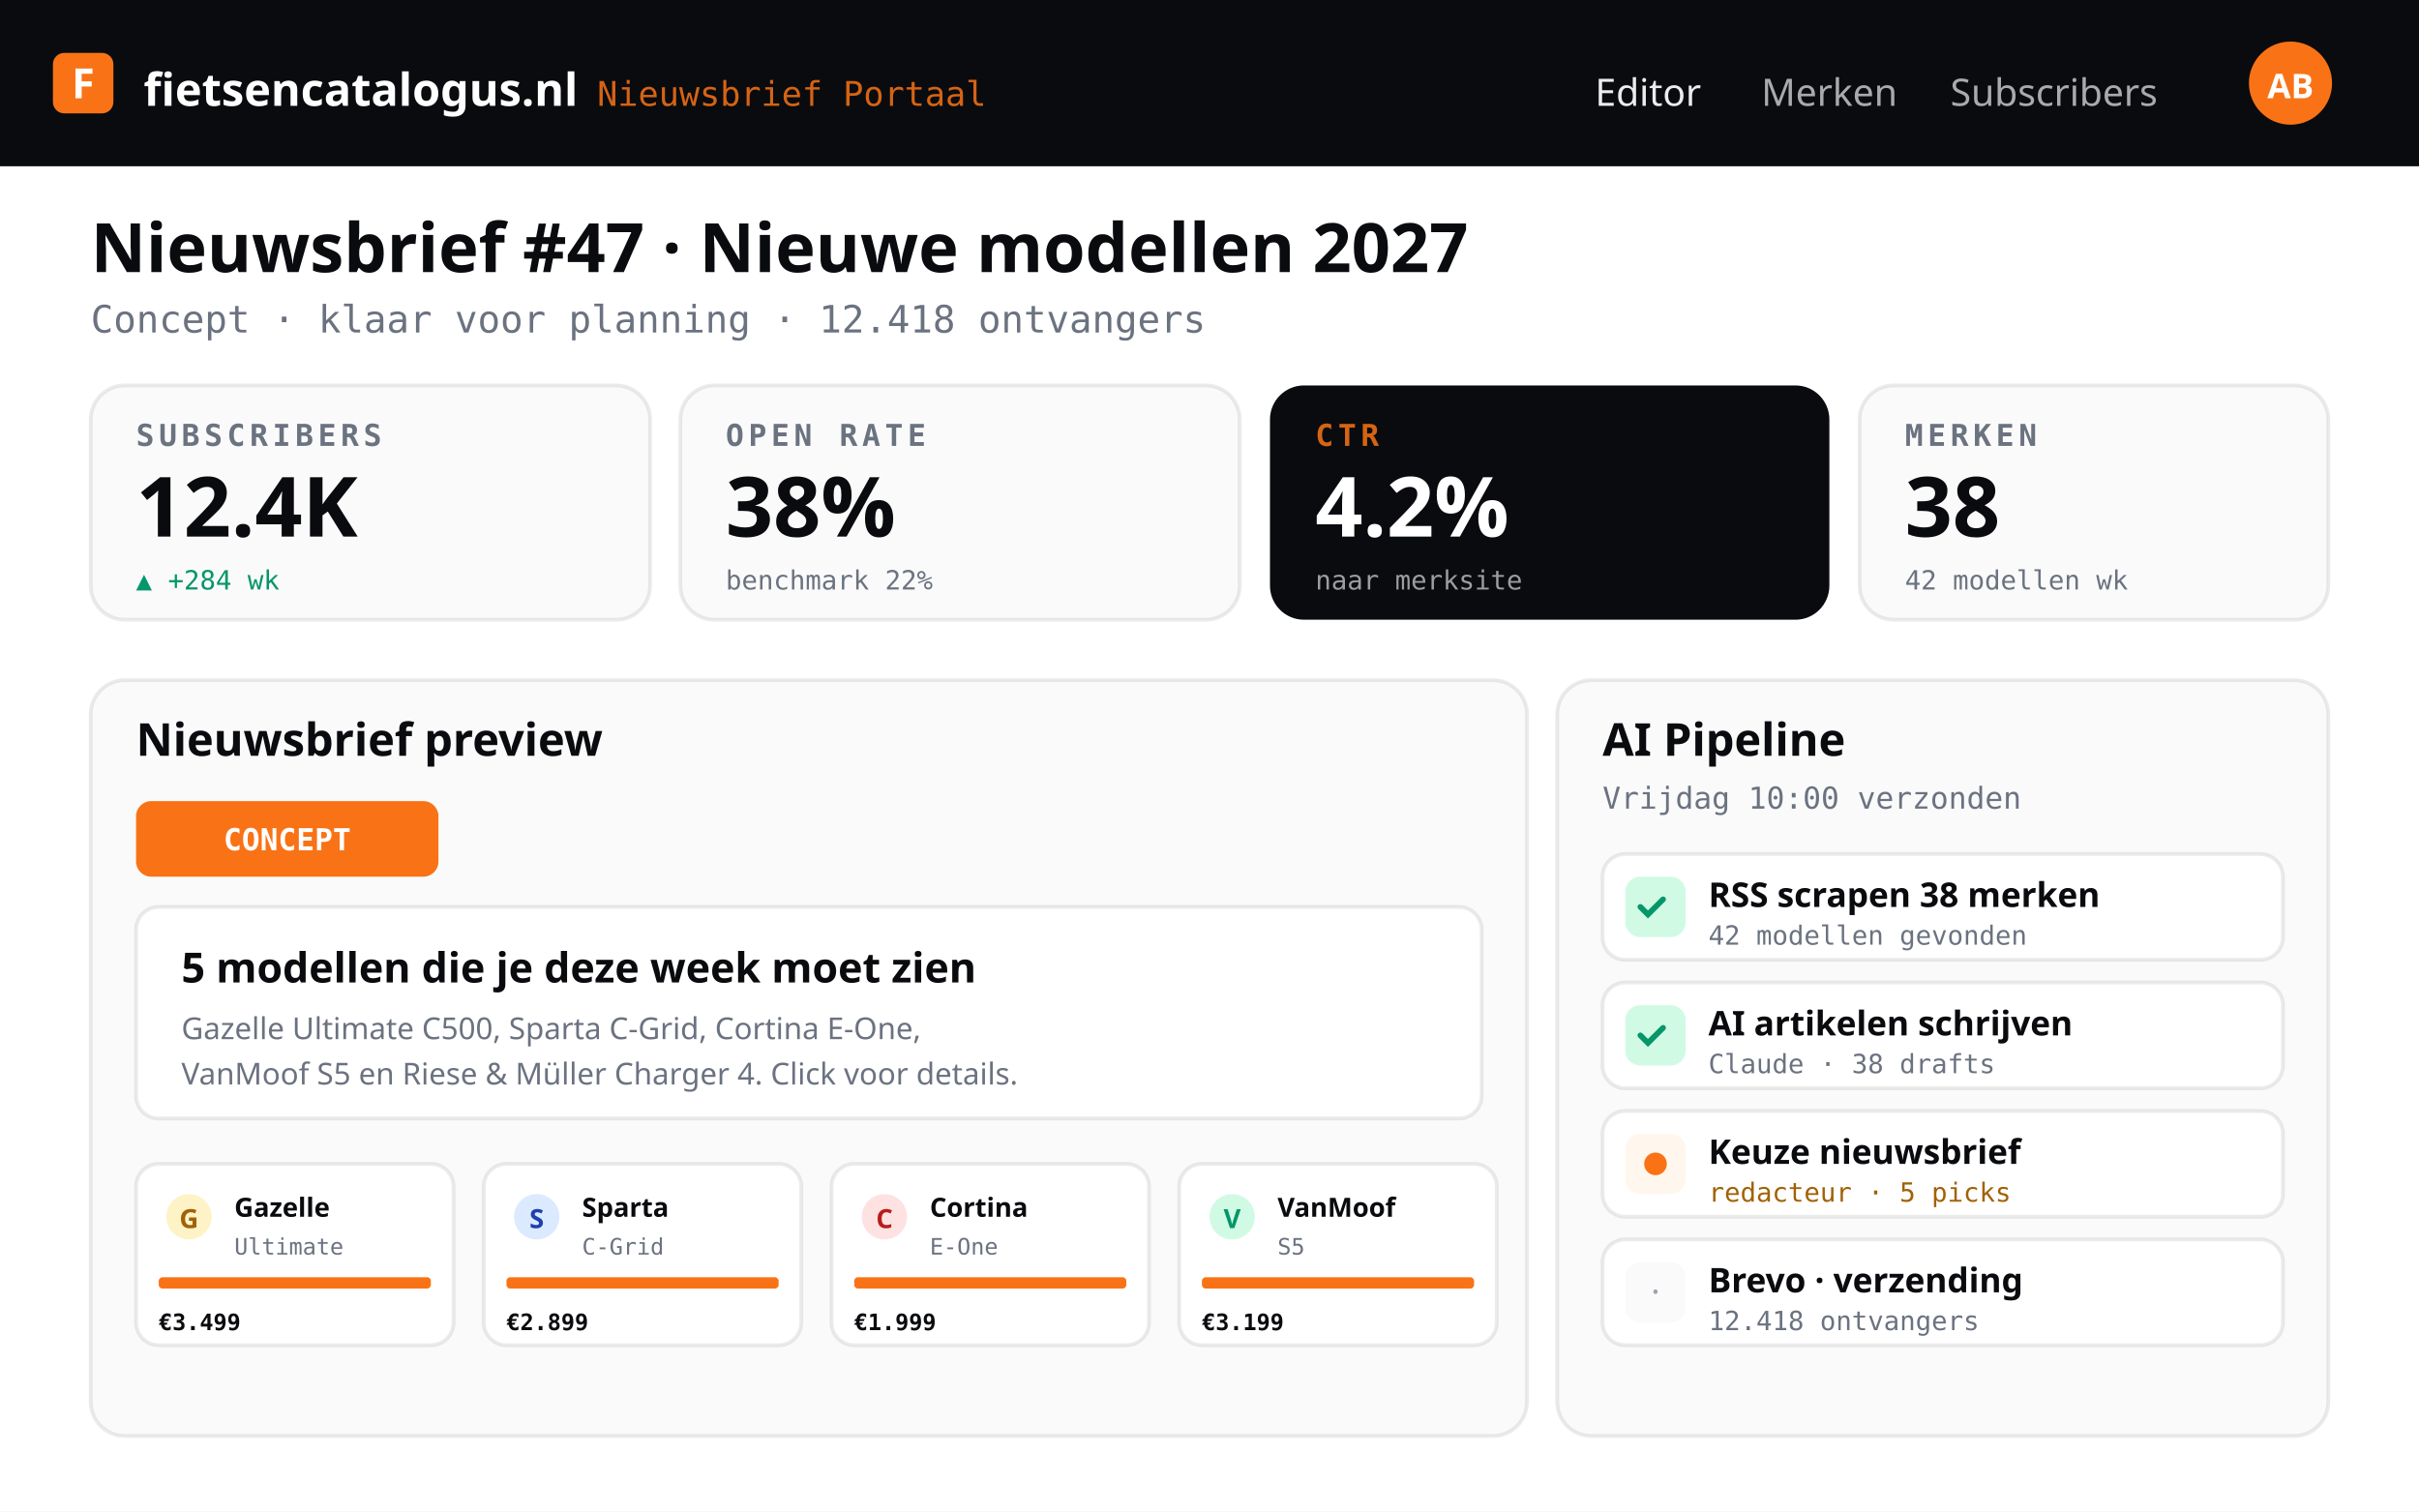
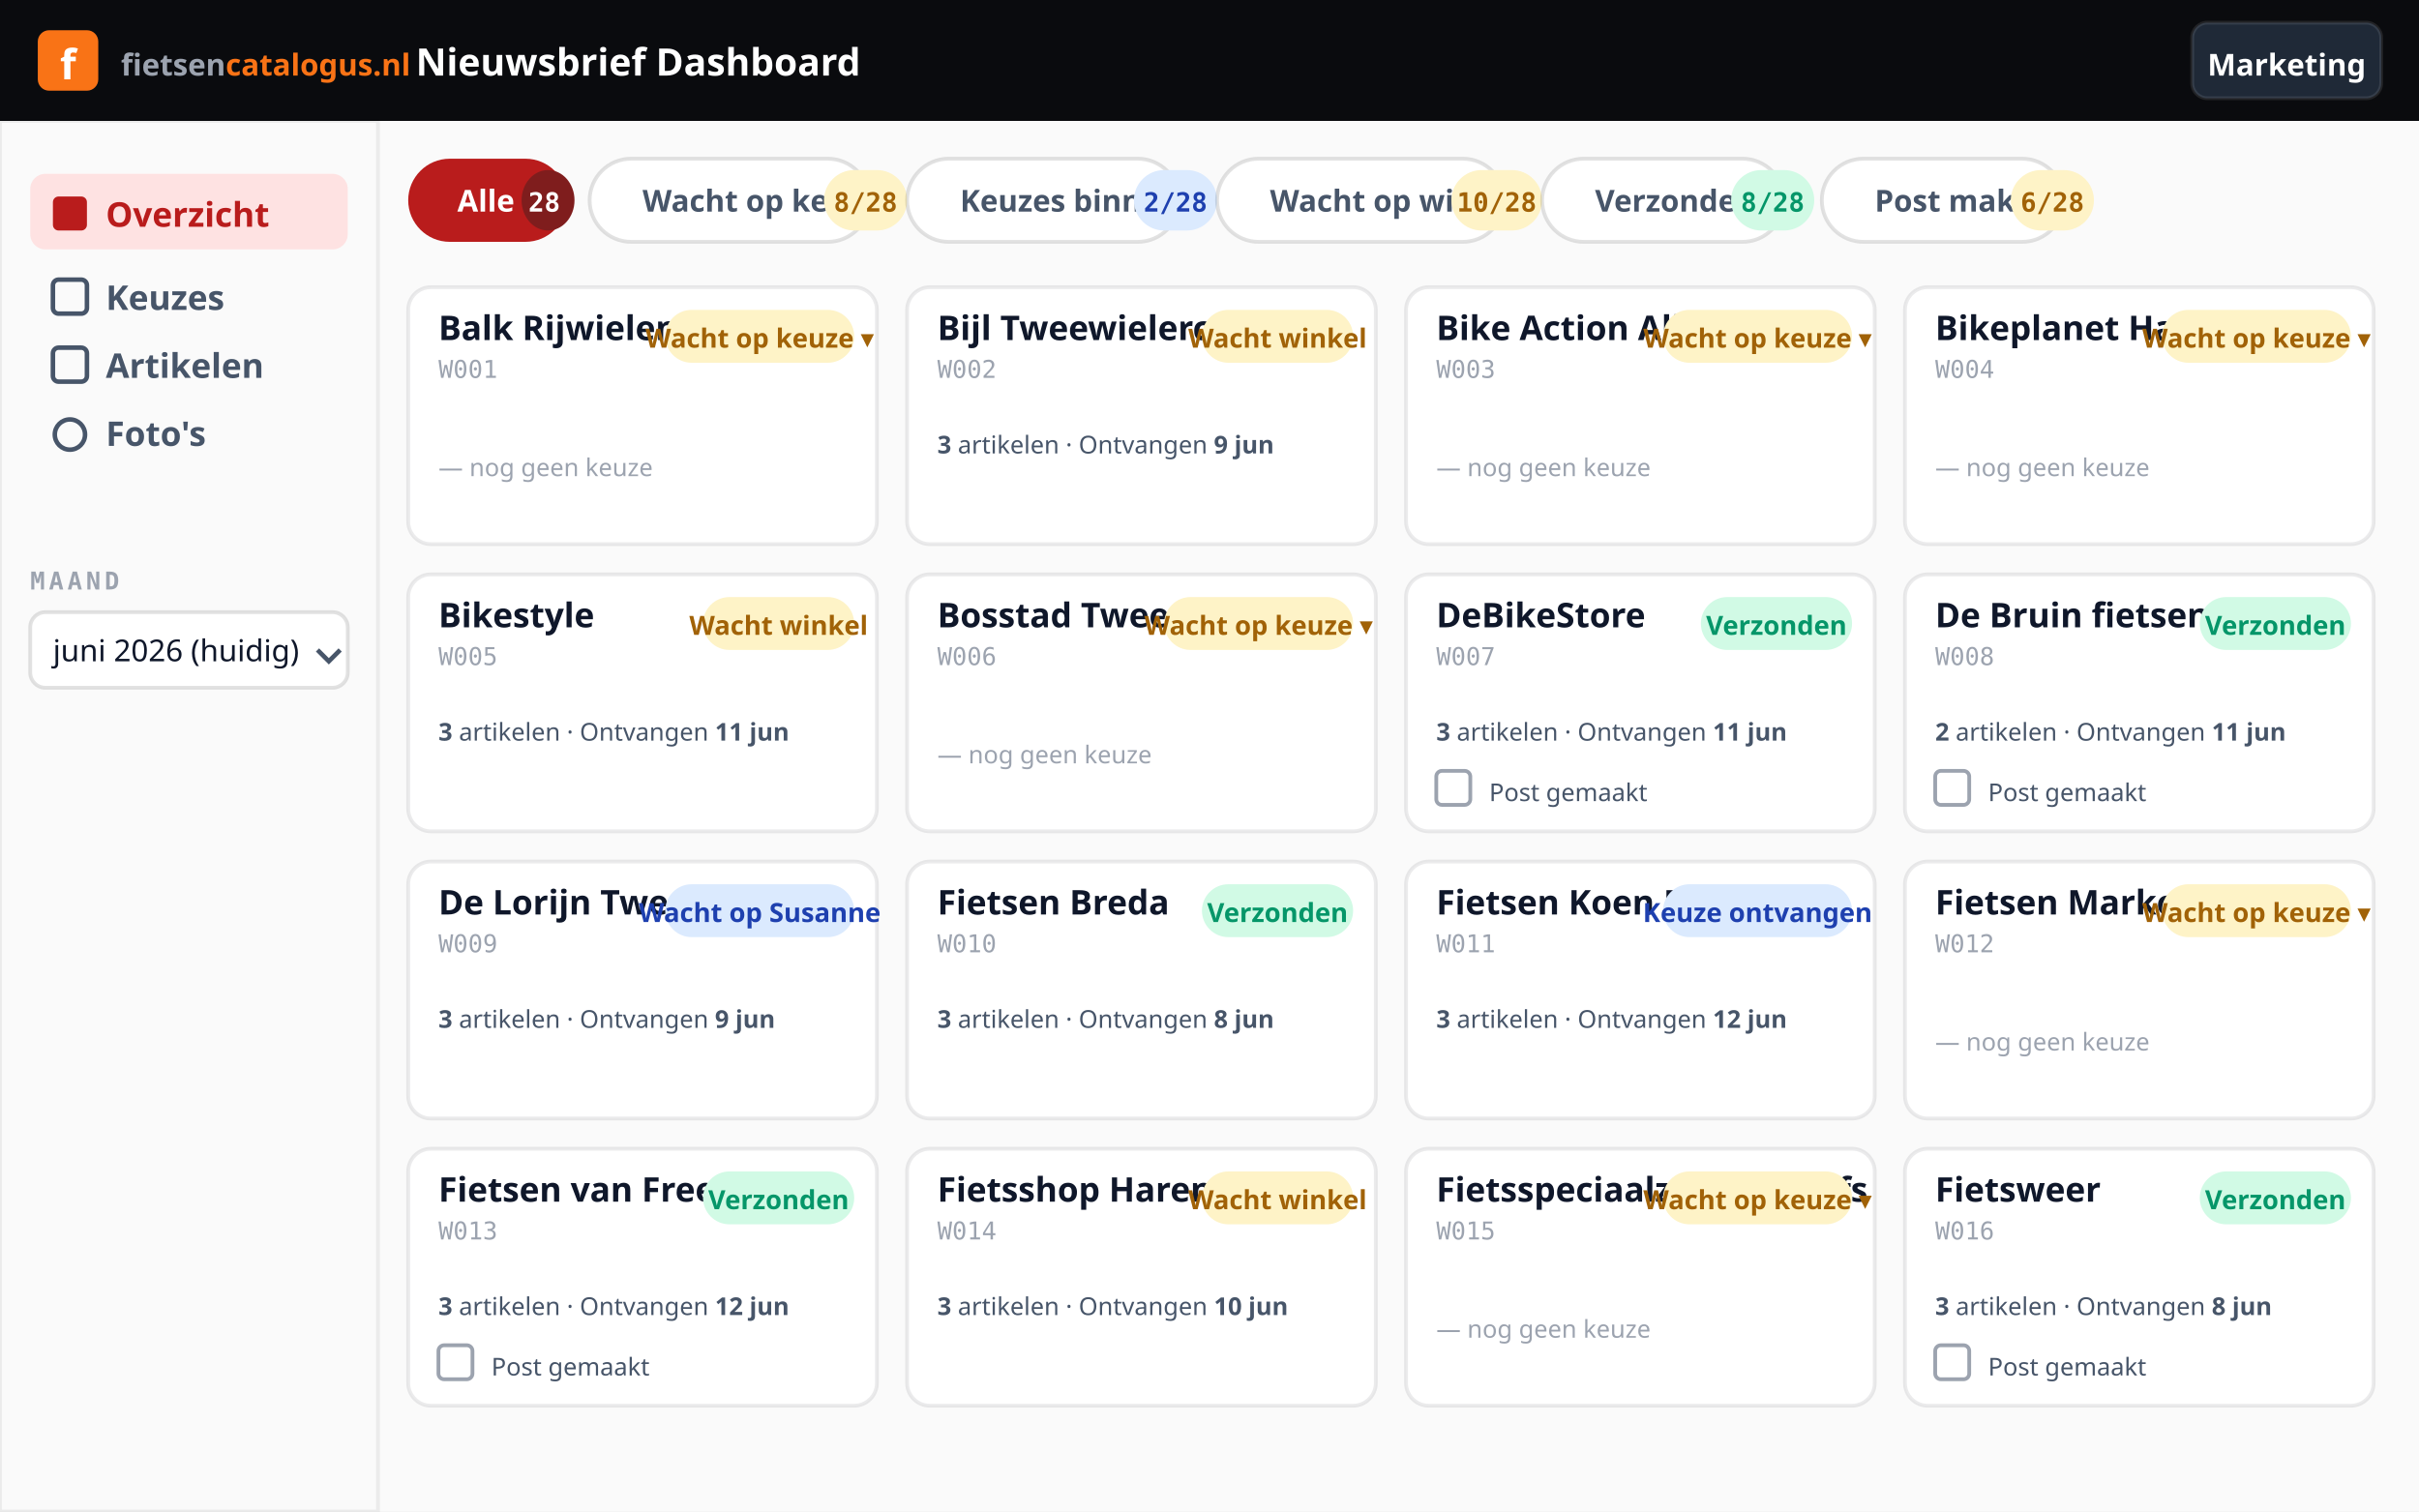
<svg xmlns="http://www.w3.org/2000/svg" viewBox="0 0 640 400" fill="none" preserveAspectRatio="xMidYMin meet">
-   <rect width="640" height="400" fill="#fff" />
-   <rect width="640" height="44" fill="#0a0b0e" />
-   <rect x="14" y="14" width="16" height="16" rx="3" fill="#f97316" />
-   <text x="22" y="26" font-family="Outfit,sans-serif" font-size="11" font-weight="800" fill="#fff" text-anchor="middle">F</text>
-   <text x="38" y="28" font-family="Outfit,sans-serif" font-size="12" font-weight="700" fill="#fff">fietsencatalogus.nl</text>
-   <text x="158" y="28" font-family="JetBrains Mono,monospace" font-size="9" fill="rgba(249,115,22,.85)">Nieuwsbrief Portaal</text>
-   <text x="422" y="28" font-family="Outfit,sans-serif" font-size="10" font-weight="500" fill="rgba(255,255,255,.92)">Editor</text>
-   <text x="466" y="28" font-family="Outfit,sans-serif" font-size="10" font-weight="500" fill="rgba(255,255,255,.65)">Merken</text>
-   <text x="516" y="28" font-family="Outfit,sans-serif" font-size="10" font-weight="500" fill="rgba(255,255,255,.65)">Subscribers</text>
-   <circle cx="606" cy="22" r="11" fill="#f97316" />
-   <text x="606" y="26" font-family="Outfit,sans-serif" font-size="9" font-weight="700" fill="#fff" text-anchor="middle">AB</text>
-   <text x="24" y="72" font-family="Outfit,sans-serif" font-size="18" font-weight="700" fill="#0a0b0e">Nieuwsbrief #47 · Nieuwe modellen 2027</text>
-   <text x="24" y="88" font-family="JetBrains Mono,monospace" font-size="10" fill="#6b7280">Concept · klaar voor planning · 12.418 ontvangers</text>
-   <g>
-     <rect x="24" y="102" width="148" height="62" rx="9" fill="#fafafa" stroke="rgba(10,11,14,.08)" />
-     <text x="36" y="118" font-family="JetBrains Mono,monospace" font-size="8" font-weight="700" fill="#6b7280" letter-spacing="1.2">SUBSCRIBERS</text>
-     <text x="36" y="142" font-family="Outfit,sans-serif" font-size="22" font-weight="800" fill="#0a0b0e">12.4K</text>
-     <text x="36" y="156" font-family="JetBrains Mono,monospace" font-size="7" fill="#059669">▲ +284 wk</text>
-     <rect x="180" y="102" width="148" height="62" rx="9" fill="#fafafa" stroke="rgba(10,11,14,.08)" />
-     <text x="192" y="118" font-family="JetBrains Mono,monospace" font-size="8" font-weight="700" fill="#6b7280" letter-spacing="1.2">OPEN RATE</text>
-     <text x="192" y="142" font-family="Outfit,sans-serif" font-size="22" font-weight="800" fill="#0a0b0e">38%</text>
-     <text x="192" y="156" font-family="JetBrains Mono,monospace" font-size="7" fill="#6b7280">benchmark 22%</text>
-     <rect x="336" y="102" width="148" height="62" rx="9" fill="#0a0b0e" />
-     <text x="348" y="118" font-family="JetBrains Mono,monospace" font-size="8" font-weight="700" fill="rgba(249,115,22,.85)" letter-spacing="1.2">CTR</text>
-     <text x="348" y="142" font-family="Outfit,sans-serif" font-size="22" font-weight="800" fill="#fff">4.2%</text>
-     <text x="348" y="156" font-family="JetBrains Mono,monospace" font-size="7" fill="rgba(255,255,255,.6)">naar merksite</text>
-     <rect x="492" y="102" width="124" height="62" rx="9" fill="#fafafa" stroke="rgba(10,11,14,.08)" />
-     <text x="504" y="118" font-family="JetBrains Mono,monospace" font-size="8" font-weight="700" fill="#6b7280" letter-spacing="1.2">MERKEN</text>
-     <text x="504" y="142" font-family="Outfit,sans-serif" font-size="22" font-weight="800" fill="#0a0b0e">38</text>
-     <text x="504" y="156" font-family="JetBrains Mono,monospace" font-size="7" fill="#6b7280">42 modellen wk</text>
-   </g>
-   <rect x="24" y="180" width="380" height="200" rx="9" fill="#fafafa" stroke="rgba(10,11,14,.08)" />
-   <text x="36" y="200" font-family="Outfit,sans-serif" font-size="12" font-weight="700" fill="#0a0b0e">Nieuwsbrief preview</text>
-   <rect x="36" y="212" width="80" height="20" rx="4" fill="#f97316" />
-   <text x="76" y="225" font-family="JetBrains Mono,monospace" font-size="8" font-weight="700" fill="#fff" text-anchor="middle">CONCEPT</text>
-   <rect x="36" y="240" width="356" height="56" rx="6" fill="#fff" stroke="rgba(10,11,14,.08)" />
-   <text x="48" y="260" font-family="Outfit,sans-serif" font-size="11" font-weight="700" fill="#0a0b0e">5 modellen die je deze week moet zien</text>
-   <text x="48" y="275" font-family="Outfit,sans-serif" font-size="8" fill="#6b7280">Gazelle Ultimate C500, Sparta C-Grid, Cortina E-One,</text>
-   <text x="48" y="287" font-family="Outfit,sans-serif" font-size="8" fill="#6b7280">VanMoof S5 en Riese &amp; Müller Charger 4. Click voor details.</text>
-   <g transform="translate(36 308)">
-     <rect x="0" y="0" width="84" height="48" rx="6" fill="#fff" stroke="rgba(10,11,14,.08)" />
-     <circle cx="14" cy="14" r="6" fill="#fef3c7" />
-     <text x="14" y="17" font-family="Outfit,sans-serif" font-size="7" font-weight="700" fill="#a16207" text-anchor="middle">G</text>
-     <text x="26" y="14" font-family="Outfit,sans-serif" font-size="7" font-weight="600" fill="#0a0b0e">Gazelle</text>
-     <text x="26" y="24" font-family="JetBrains Mono,monospace" font-size="6" fill="#6b7280">Ultimate</text>
-     <rect x="6" y="30" width="72" height="3" rx="1" fill="#f97316" />
-     <text x="6" y="44" font-family="JetBrains Mono,monospace" font-size="6" font-weight="700" fill="#0a0b0e">€3.499</text>
-     <rect x="92" y="0" width="84" height="48" rx="6" fill="#fff" stroke="rgba(10,11,14,.08)" />
-     <circle cx="106" cy="14" r="6" fill="#dbeafe" />
-     <text x="106" y="17" font-family="Outfit,sans-serif" font-size="7" font-weight="700" fill="#1e40af" text-anchor="middle">S</text>
-     <text x="118" y="14" font-family="Outfit,sans-serif" font-size="7" font-weight="600" fill="#0a0b0e">Sparta</text>
-     <text x="118" y="24" font-family="JetBrains Mono,monospace" font-size="6" fill="#6b7280">C-Grid</text>
-     <rect x="98" y="30" width="72" height="3" rx="1" fill="#f97316" />
-     <text x="98" y="44" font-family="JetBrains Mono,monospace" font-size="6" font-weight="700" fill="#0a0b0e">€2.899</text>
-     <rect x="184" y="0" width="84" height="48" rx="6" fill="#fff" stroke="rgba(10,11,14,.08)" />
-     <circle cx="198" cy="14" r="6" fill="#fee2e2" />
-     <text x="198" y="17" font-family="Outfit,sans-serif" font-size="7" font-weight="700" fill="#b91c1c" text-anchor="middle">C</text>
-     <text x="210" y="14" font-family="Outfit,sans-serif" font-size="7" font-weight="600" fill="#0a0b0e">Cortina</text>
-     <text x="210" y="24" font-family="JetBrains Mono,monospace" font-size="6" fill="#6b7280">E-One</text>
-     <rect x="190" y="30" width="72" height="3" rx="1" fill="#f97316" />
-     <text x="190" y="44" font-family="JetBrains Mono,monospace" font-size="6" font-weight="700" fill="#0a0b0e">€1.999</text>
-     <rect x="276" y="0" width="84" height="48" rx="6" fill="#fff" stroke="rgba(10,11,14,.08)" />
-     <circle cx="290" cy="14" r="6" fill="#d1fae5" />
-     <text x="290" y="17" font-family="Outfit,sans-serif" font-size="7" font-weight="700" fill="#059669" text-anchor="middle">V</text>
-     <text x="302" y="14" font-family="Outfit,sans-serif" font-size="7" font-weight="600" fill="#0a0b0e">VanMoof</text>
-     <text x="302" y="24" font-family="JetBrains Mono,monospace" font-size="6" fill="#6b7280">S5</text>
-     <rect x="282" y="30" width="72" height="3" rx="1" fill="#f97316" />
-     <text x="282" y="44" font-family="JetBrains Mono,monospace" font-size="6" font-weight="700" fill="#0a0b0e">€3.199</text>
-   </g>
-   <rect x="412" y="180" width="204" height="200" rx="9" fill="#fafafa" stroke="rgba(10,11,14,.08)" />
-   <text x="424" y="200" font-family="Outfit,sans-serif" font-size="12" font-weight="700" fill="#0a0b0e">AI Pipeline</text>
-   <text x="424" y="214" font-family="JetBrains Mono,monospace" font-size="8" fill="#6b7280">Vrijdag 10:00 verzonden</text>
-   <g>
-     <rect x="424" y="226" width="180" height="28" rx="6" fill="#fff" stroke="rgba(10,11,14,.08)" />
-     <rect x="430" y="232" width="16" height="16" rx="4" fill="#d1fae5" />
-     <path d="M434 240l2 2 4-4" stroke="#059669" stroke-width="1.5" stroke-linecap="round" fill="none" />
-     <text x="452" y="240" font-family="Outfit,sans-serif" font-size="9" font-weight="600" fill="#0a0b0e">RSS scrapen 38 merken</text>
-     <text x="452" y="250" font-family="JetBrains Mono,monospace" font-size="7" fill="#6b7280">42 modellen gevonden</text>
-   </g>
-   <g>
-     <rect x="424" y="260" width="180" height="28" rx="6" fill="#fff" stroke="rgba(10,11,14,.08)" />
-     <rect x="430" y="266" width="16" height="16" rx="4" fill="#d1fae5" />
-     <path d="M434 274l2 2 4-4" stroke="#059669" stroke-width="1.5" stroke-linecap="round" fill="none" />
-     <text x="452" y="274" font-family="Outfit,sans-serif" font-size="9" font-weight="600" fill="#0a0b0e">AI artikelen schrijven</text>
-     <text x="452" y="284" font-family="JetBrains Mono,monospace" font-size="7" fill="#6b7280">Claude · 38 drafts</text>
-   </g>
-   <g>
-     <rect x="424" y="294" width="180" height="28" rx="6" fill="#fff" stroke="rgba(10,11,14,.08)" />
-     <rect x="430" y="300" width="16" height="16" rx="4" fill="#fff7ed" />
-     <circle cx="438" cy="308" r="3" fill="#f97316" />
-     <text x="452" y="308" font-family="Outfit,sans-serif" font-size="9" font-weight="600" fill="#0a0b0e">Keuze nieuwsbrief</text>
-     <text x="452" y="318" font-family="JetBrains Mono,monospace" font-size="7" fill="#a16207">redacteur · 5 picks</text>
-   </g>
-   <g>
-     <rect x="424" y="328" width="180" height="28" rx="6" fill="#fff" stroke="rgba(10,11,14,.08)" />
-     <rect x="430" y="334" width="16" height="16" rx="4" fill="#fafafa" />
-     <text x="438" y="345" font-family="Outfit,sans-serif" font-size="9" fill="#9ca3af" text-anchor="middle">·</text>
-     <text x="452" y="342" font-family="Outfit,sans-serif" font-size="9" font-weight="600" fill="#0a0b0e">Brevo · verzending</text>
-     <text x="452" y="352" font-family="JetBrains Mono,monospace" font-size="7" fill="#6b7280">12.418 ontvangers</text>
+   <rect width="640" height="400" fill="#fafafa" />
+   <rect width="640" height="32" fill="#0a0b0e" />
+   <g transform="translate(10 8)">
+     <rect width="16" height="16" rx="3" fill="#f97316" />
+     <text x="8" y="13" font-family="Outfit,sans-serif" font-size="11" font-weight="900" fill="#fff" text-anchor="middle">f</text>
+   </g>
+   <text x="32" y="20" font-family="Outfit,sans-serif" font-size="8" font-weight="600" fill="#9ca3af">fietsen<tspan font-weight="700" fill="#f97316">catalogus.nl</tspan>
+   </text>
+   <text x="110" y="20" font-family="Outfit,sans-serif" font-size="10" font-weight="600" fill="#fff">Nieuwsbrief Dashboard</text>
+   <g transform="translate(580 6)">
+     <rect width="50" height="20" rx="4" fill="#1f2937" stroke="rgba(255,255,255,.1)" />
+     <text x="25" y="14" font-family="Outfit,sans-serif" font-size="8" font-weight="600" fill="#fff" text-anchor="middle">Marketing</text>
+   </g>
+   <g transform="translate(0 32)">
+     <rect width="100" height="368" fill="#fafafa" stroke="rgba(10,11,14,.06)" />
+     <g transform="translate(8 14)" font-family="Outfit,sans-serif" font-size="9" font-weight="600">
+       <rect width="84" height="20" rx="4" fill="#fee2e2" />
+       <rect x="6" y="6" width="9" height="9" rx="1.5" fill="#b91c1c" />
+       <text x="20" y="14" fill="#b91c1c">Overzicht</text>
+       <g transform="translate(0 24)">
+         <rect x="6" y="4" width="9" height="9" rx="1.5" fill="none" stroke="#475569" stroke-width="1.2" />
+         <text x="20" y="12" fill="#475569">Keuzes</text>
+       </g>
+       <g transform="translate(0 42)">
+         <rect x="6" y="4" width="9" height="9" rx="1.5" fill="none" stroke="#475569" stroke-width="1.2" />
+         <text x="20" y="12" fill="#475569">Artikelen</text>
+       </g>
+       <g transform="translate(0 60)">
+         <circle cx="10.5" cy="9" r="4" fill="none" stroke="#475569" stroke-width="1.2" />
+         <text x="20" y="12" fill="#475569">Foto's</text>
+       </g>
+     </g>
+     <g transform="translate(8 124)" font-family="JetBrains Mono,monospace" font-size="6.5" font-weight="700">
+       <text fill="#9ca3af" letter-spacing="1">MAAND</text>
+       <rect y="6" width="84" height="20" rx="4" fill="#fff" stroke="rgba(10,11,14,.12)" />
+       <text x="6" y="19" font-family="Outfit,sans-serif" font-size="8" font-weight="500" fill="#0f172a">juni 2026 (huidig)</text>
+       <path d="M76 16 l3 3 l3 -3" stroke="#475569" stroke-width="1.2" fill="none" />
+     </g>
+   </g>
+   <g transform="translate(108 42)" font-family="Outfit,sans-serif" font-size="8" font-weight="600">
+     <rect width="42" height="22" rx="11" fill="#b91c1c" />
+     <text x="13" y="14" fill="#fff">Alle</text>
+     <rect x="30" y="3" width="14" height="16" rx="8" fill="#7f1d1d" />
+     <text x="36" y="14" font-family="JetBrains Mono,monospace" font-size="7" font-weight="700" fill="#fff" text-anchor="middle">28</text>
+     <g transform="translate(48 0)">
+       <rect width="74" height="22" rx="11" fill="#fff" stroke="rgba(10,11,14,.12)" />
+       <text x="14" y="14" fill="#475569">Wacht op keuze</text>
+       <rect x="62" y="3" width="22" height="16" rx="8" fill="#fef3c7" />
+       <text x="73" y="14" font-family="JetBrains Mono,monospace" font-size="7" font-weight="700" fill="#a16207" text-anchor="middle">8/28</text>
+     </g>
+     <g transform="translate(132 0)">
+       <rect width="72" height="22" rx="11" fill="#fff" stroke="rgba(10,11,14,.12)" />
+       <text x="14" y="14" fill="#475569">Keuzes binnen</text>
+       <rect x="60" y="3" width="22" height="16" rx="8" fill="#dbeafe" />
+       <text x="71" y="14" font-family="JetBrains Mono,monospace" font-size="7" font-weight="700" fill="#1e40af" text-anchor="middle">2/28</text>
+     </g>
+     <g transform="translate(214 0)">
+       <rect width="76" height="22" rx="11" fill="#fff" stroke="rgba(10,11,14,.12)" />
+       <text x="14" y="14" fill="#475569">Wacht op winkel</text>
+       <rect x="62" y="3" width="24" height="16" rx="8" fill="#fef3c7" />
+       <text x="74" y="14" font-family="JetBrains Mono,monospace" font-size="7" font-weight="700" fill="#a16207" text-anchor="middle">10/28</text>
+     </g>
+     <g transform="translate(300 0)">
+       <rect width="64" height="22" rx="11" fill="#fff" stroke="rgba(10,11,14,.12)" />
+       <text x="14" y="14" fill="#475569">Verzonden</text>
+       <rect x="50" y="3" width="22" height="16" rx="8" fill="#d1fae5" />
+       <text x="61" y="14" font-family="JetBrains Mono,monospace" font-size="7" font-weight="700" fill="#059669" text-anchor="middle">8/28</text>
+     </g>
+     <g transform="translate(374 0)">
+       <rect width="64" height="22" rx="11" fill="#fff" stroke="rgba(10,11,14,.12)" />
+       <text x="14" y="14" fill="#475569">Post maken</text>
+       <rect x="50" y="3" width="22" height="16" rx="8" fill="#fef3c7" />
+       <text x="61" y="14" font-family="JetBrains Mono,monospace" font-size="7" font-weight="700" fill="#a16207" text-anchor="middle">6/28</text>
+     </g>
+   </g>
+   <g transform="translate(108 76)" font-family="Outfit,sans-serif">
+     <g transform="translate(0 0)">
+       <rect width="124" height="68" rx="6" fill="#fff" stroke="rgba(10,11,14,.08)" />
+       <text x="8" y="14" font-size="9" font-weight="700" fill="#0f172a">Balk Rijwielen</text>
+       <text x="8" y="24" font-family="JetBrains Mono,monospace" font-size="6.5" fill="#9ca3af">W001</text>
+       <rect x="68" y="6" width="50" height="14" rx="7" fill="#fef3c7" />
+       <text x="93" y="16" font-size="7" font-weight="600" fill="#a16207" text-anchor="middle">Wacht op keuze ▾</text>
+       <text x="8" y="50" font-size="6.5" fill="#9ca3af">— nog geen keuze</text>
+     </g>
+     <g transform="translate(132 0)">
+       <rect width="124" height="68" rx="6" fill="#fff" stroke="rgba(10,11,14,.08)" />
+       <text x="8" y="14" font-size="9" font-weight="700" fill="#0f172a">Bijl Tweewielercentrum</text>
+       <text x="8" y="24" font-family="JetBrains Mono,monospace" font-size="6.5" fill="#9ca3af">W002</text>
+       <rect x="78" y="6" width="40" height="14" rx="7" fill="#fef3c7" />
+       <text x="98" y="16" font-size="7" font-weight="600" fill="#a16207" text-anchor="middle">Wacht winkel</text>
+       <text x="8" y="44" font-size="6.5" fill="#475569">
+         <tspan font-weight="700">3</tspan> artikelen · Ontvangen <tspan font-weight="700">9 jun</tspan>
+       </text>
+     </g>
+     <g transform="translate(264 0)">
+       <rect width="124" height="68" rx="6" fill="#fff" stroke="rgba(10,11,14,.08)" />
+       <text x="8" y="14" font-size="9" font-weight="700" fill="#0f172a">Bike Action Alkmaar</text>
+       <text x="8" y="24" font-family="JetBrains Mono,monospace" font-size="6.5" fill="#9ca3af">W003</text>
+       <rect x="68" y="6" width="50" height="14" rx="7" fill="#fef3c7" />
+       <text x="93" y="16" font-size="7" font-weight="600" fill="#a16207" text-anchor="middle">Wacht op keuze ▾</text>
+       <text x="8" y="50" font-size="6.5" fill="#9ca3af">— nog geen keuze</text>
+     </g>
+     <g transform="translate(396 0)">
+       <rect width="124" height="68" rx="6" fill="#fff" stroke="rgba(10,11,14,.08)" />
+       <text x="8" y="14" font-size="9" font-weight="700" fill="#0f172a">Bikeplanet Haarlem</text>
+       <text x="8" y="24" font-family="JetBrains Mono,monospace" font-size="6.5" fill="#9ca3af">W004</text>
+       <rect x="68" y="6" width="50" height="14" rx="7" fill="#fef3c7" />
+       <text x="93" y="16" font-size="7" font-weight="600" fill="#a16207" text-anchor="middle">Wacht op keuze ▾</text>
+       <text x="8" y="50" font-size="6.5" fill="#9ca3af">— nog geen keuze</text>
+     </g>
+     <g transform="translate(0 76)">
+       <rect width="124" height="68" rx="6" fill="#fff" stroke="rgba(10,11,14,.08)" />
+       <text x="8" y="14" font-size="9" font-weight="700" fill="#0f172a">Bikestyle</text>
+       <text x="8" y="24" font-family="JetBrains Mono,monospace" font-size="6.5" fill="#9ca3af">W005</text>
+       <rect x="78" y="6" width="40" height="14" rx="7" fill="#fef3c7" />
+       <text x="98" y="16" font-size="7" font-weight="600" fill="#a16207" text-anchor="middle">Wacht winkel</text>
+       <text x="8" y="44" font-size="6.5" fill="#475569">
+         <tspan font-weight="700">3</tspan> artikelen · Ontvangen <tspan font-weight="700">11 jun</tspan>
+       </text>
+     </g>
+     <g transform="translate(132 76)">
+       <rect width="124" height="68" rx="6" fill="#fff" stroke="rgba(10,11,14,.08)" />
+       <text x="8" y="14" font-size="9" font-weight="700" fill="#0f172a">Bosstad Tweewielers</text>
+       <text x="8" y="24" font-family="JetBrains Mono,monospace" font-size="6.5" fill="#9ca3af">W006</text>
+       <rect x="68" y="6" width="50" height="14" rx="7" fill="#fef3c7" />
+       <text x="93" y="16" font-size="7" font-weight="600" fill="#a16207" text-anchor="middle">Wacht op keuze ▾</text>
+       <text x="8" y="50" font-size="6.5" fill="#9ca3af">— nog geen keuze</text>
+     </g>
+     <g transform="translate(264 76)">
+       <rect width="124" height="68" rx="6" fill="#fff" stroke="rgba(10,11,14,.08)" />
+       <text x="8" y="14" font-size="9" font-weight="700" fill="#0f172a">DeBikeStore</text>
+       <text x="8" y="24" font-family="JetBrains Mono,monospace" font-size="6.5" fill="#9ca3af">W007</text>
+       <rect x="78" y="6" width="40" height="14" rx="7" fill="#d1fae5" />
+       <text x="98" y="16" font-size="7" font-weight="600" fill="#059669" text-anchor="middle">Verzonden</text>
+       <text x="8" y="44" font-size="6.5" fill="#475569">
+         <tspan font-weight="700">3</tspan> artikelen · Ontvangen <tspan font-weight="700">11 jun</tspan>
+       </text>
+       <rect x="8" y="52" width="9" height="9" rx="1.5" fill="none" stroke="#9ca3af" stroke-width="1" />
+       <text x="22" y="60" font-size="6.5" fill="#475569">Post gemaakt</text>
+     </g>
+     <g transform="translate(396 76)">
+       <rect width="124" height="68" rx="6" fill="#fff" stroke="rgba(10,11,14,.08)" />
+       <text x="8" y="14" font-size="9" font-weight="700" fill="#0f172a">De Bruin fietsen</text>
+       <text x="8" y="24" font-family="JetBrains Mono,monospace" font-size="6.5" fill="#9ca3af">W008</text>
+       <rect x="78" y="6" width="40" height="14" rx="7" fill="#d1fae5" />
+       <text x="98" y="16" font-size="7" font-weight="600" fill="#059669" text-anchor="middle">Verzonden</text>
+       <text x="8" y="44" font-size="6.5" fill="#475569">
+         <tspan font-weight="700">2</tspan> artikelen · Ontvangen <tspan font-weight="700">11 jun</tspan>
+       </text>
+       <rect x="8" y="52" width="9" height="9" rx="1.5" fill="none" stroke="#9ca3af" stroke-width="1" />
+       <text x="22" y="60" font-size="6.5" fill="#475569">Post gemaakt</text>
+     </g>
+     <g transform="translate(0 152)">
+       <rect width="124" height="68" rx="6" fill="#fff" stroke="rgba(10,11,14,.08)" />
+       <text x="8" y="14" font-size="9" font-weight="700" fill="#0f172a">De Lorijn Tweewielers</text>
+       <text x="8" y="24" font-family="JetBrains Mono,monospace" font-size="6.5" fill="#9ca3af">W009</text>
+       <rect x="68" y="6" width="50" height="14" rx="7" fill="#dbeafe" />
+       <text x="93" y="16" font-size="7" font-weight="600" fill="#1e40af" text-anchor="middle">Wacht op Susanne</text>
+       <text x="8" y="44" font-size="6.5" fill="#475569">
+         <tspan font-weight="700">3</tspan> artikelen · Ontvangen <tspan font-weight="700">9 jun</tspan>
+       </text>
+     </g>
+     <g transform="translate(132 152)">
+       <rect width="124" height="68" rx="6" fill="#fff" stroke="rgba(10,11,14,.08)" />
+       <text x="8" y="14" font-size="9" font-weight="700" fill="#0f172a">Fietsen Breda</text>
+       <text x="8" y="24" font-family="JetBrains Mono,monospace" font-size="6.5" fill="#9ca3af">W010</text>
+       <rect x="78" y="6" width="40" height="14" rx="7" fill="#d1fae5" />
+       <text x="98" y="16" font-size="7" font-weight="600" fill="#059669" text-anchor="middle">Verzonden</text>
+       <text x="8" y="44" font-size="6.5" fill="#475569">
+         <tspan font-weight="700">3</tspan> artikelen · Ontvangen <tspan font-weight="700">8 jun</tspan>
+       </text>
+     </g>
+     <g transform="translate(264 152)">
+       <rect width="124" height="68" rx="6" fill="#fff" stroke="rgba(10,11,14,.08)" />
+       <text x="8" y="14" font-size="9" font-weight="700" fill="#0f172a">Fietsen Koen De Pinte</text>
+       <text x="8" y="24" font-family="JetBrains Mono,monospace" font-size="6.5" fill="#9ca3af">W011</text>
+       <rect x="68" y="6" width="50" height="14" rx="7" fill="#dbeafe" />
+       <text x="93" y="16" font-size="7" font-weight="600" fill="#1e40af" text-anchor="middle">Keuze ontvangen</text>
+       <text x="8" y="44" font-size="6.5" fill="#475569">
+         <tspan font-weight="700">3</tspan> artikelen · Ontvangen <tspan font-weight="700">12 jun</tspan>
+       </text>
+     </g>
+     <g transform="translate(396 152)">
+       <rect width="124" height="68" rx="6" fill="#fff" stroke="rgba(10,11,14,.08)" />
+       <text x="8" y="14" font-size="9" font-weight="700" fill="#0f172a">Fietsen Markoen</text>
+       <text x="8" y="24" font-family="JetBrains Mono,monospace" font-size="6.5" fill="#9ca3af">W012</text>
+       <rect x="68" y="6" width="50" height="14" rx="7" fill="#fef3c7" />
+       <text x="93" y="16" font-size="7" font-weight="600" fill="#a16207" text-anchor="middle">Wacht op keuze ▾</text>
+       <text x="8" y="50" font-size="6.5" fill="#9ca3af">— nog geen keuze</text>
+     </g>
+     <g transform="translate(0 228)">
+       <rect width="124" height="68" rx="6" fill="#fff" stroke="rgba(10,11,14,.08)" />
+       <text x="8" y="14" font-size="9" font-weight="700" fill="#0f172a">Fietsen van Freek</text>
+       <text x="8" y="24" font-family="JetBrains Mono,monospace" font-size="6.5" fill="#9ca3af">W013</text>
+       <rect x="78" y="6" width="40" height="14" rx="7" fill="#d1fae5" />
+       <text x="98" y="16" font-size="7" font-weight="600" fill="#059669" text-anchor="middle">Verzonden</text>
+       <text x="8" y="44" font-size="6.5" fill="#475569">
+         <tspan font-weight="700">3</tspan> artikelen · Ontvangen <tspan font-weight="700">12 jun</tspan>
+       </text>
+       <rect x="8" y="52" width="9" height="9" rx="1.5" fill="none" stroke="#9ca3af" stroke-width="1" />
+       <text x="22" y="60" font-size="6.5" fill="#475569">Post gemaakt</text>
+     </g>
+     <g transform="translate(132 228)">
+       <rect width="124" height="68" rx="6" fill="#fff" stroke="rgba(10,11,14,.08)" />
+       <text x="8" y="14" font-size="9" font-weight="700" fill="#0f172a">Fietsshop Haren</text>
+       <text x="8" y="24" font-family="JetBrains Mono,monospace" font-size="6.5" fill="#9ca3af">W014</text>
+       <rect x="78" y="6" width="40" height="14" rx="7" fill="#fef3c7" />
+       <text x="98" y="16" font-size="7" font-weight="600" fill="#a16207" text-anchor="middle">Wacht winkel</text>
+       <text x="8" y="44" font-size="6.5" fill="#475569">
+         <tspan font-weight="700">3</tspan> artikelen · Ontvangen <tspan font-weight="700">10 jun</tspan>
+       </text>
+     </g>
+     <g transform="translate(264 228)">
+       <rect width="124" height="68" rx="6" fill="#fff" stroke="rgba(10,11,14,.08)" />
+       <text x="8" y="14" font-size="9" font-weight="700" fill="#0f172a">Fietsspeciaalzaak Roelofs</text>
+       <text x="8" y="24" font-family="JetBrains Mono,monospace" font-size="6.5" fill="#9ca3af">W015</text>
+       <rect x="68" y="6" width="50" height="14" rx="7" fill="#fef3c7" />
+       <text x="93" y="16" font-size="7" font-weight="600" fill="#a16207" text-anchor="middle">Wacht op keuze ▾</text>
+       <text x="8" y="50" font-size="6.5" fill="#9ca3af">— nog geen keuze</text>
+     </g>
+     <g transform="translate(396 228)">
+       <rect width="124" height="68" rx="6" fill="#fff" stroke="rgba(10,11,14,.08)" />
+       <text x="8" y="14" font-size="9" font-weight="700" fill="#0f172a">Fietsweer</text>
+       <text x="8" y="24" font-family="JetBrains Mono,monospace" font-size="6.5" fill="#9ca3af">W016</text>
+       <rect x="78" y="6" width="40" height="14" rx="7" fill="#d1fae5" />
+       <text x="98" y="16" font-size="7" font-weight="600" fill="#059669" text-anchor="middle">Verzonden</text>
+       <text x="8" y="44" font-size="6.5" fill="#475569">
+         <tspan font-weight="700">3</tspan> artikelen · Ontvangen <tspan font-weight="700">8 jun</tspan>
+       </text>
+       <rect x="8" y="52" width="9" height="9" rx="1.5" fill="none" stroke="#9ca3af" stroke-width="1" />
+       <text x="22" y="60" font-size="6.5" fill="#475569">Post gemaakt</text>
+     </g>
  </g>
</svg>
